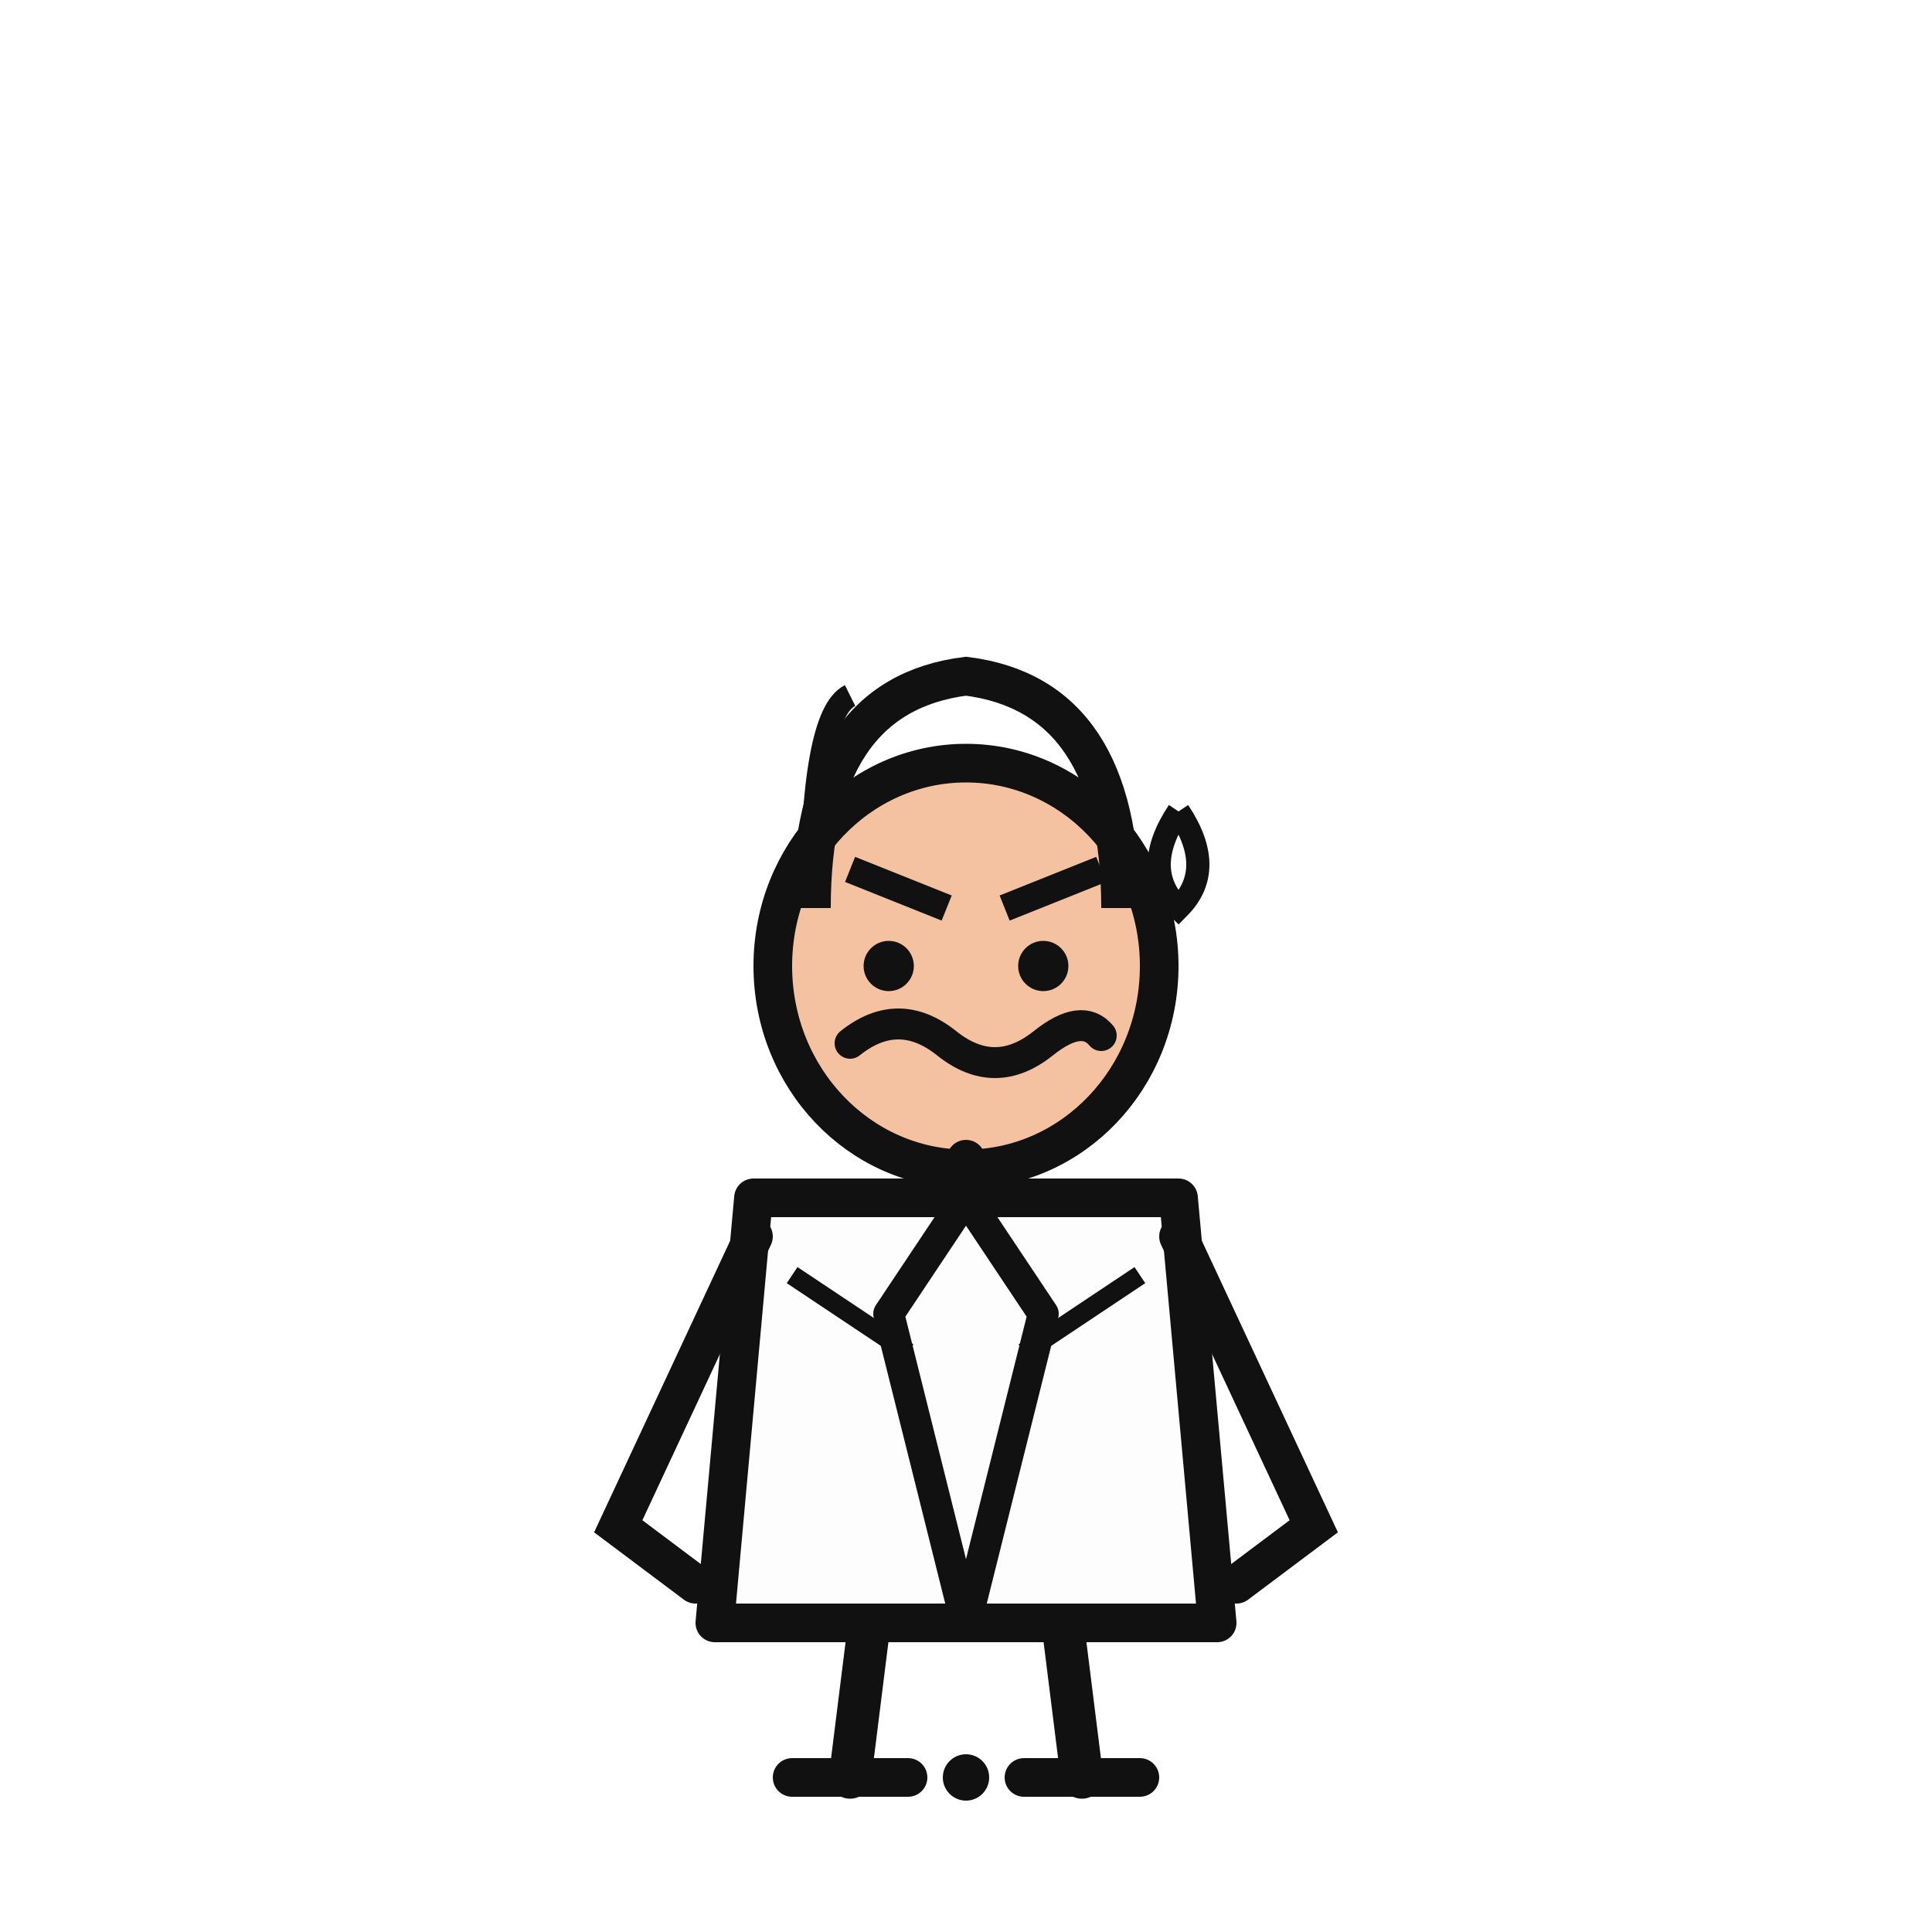
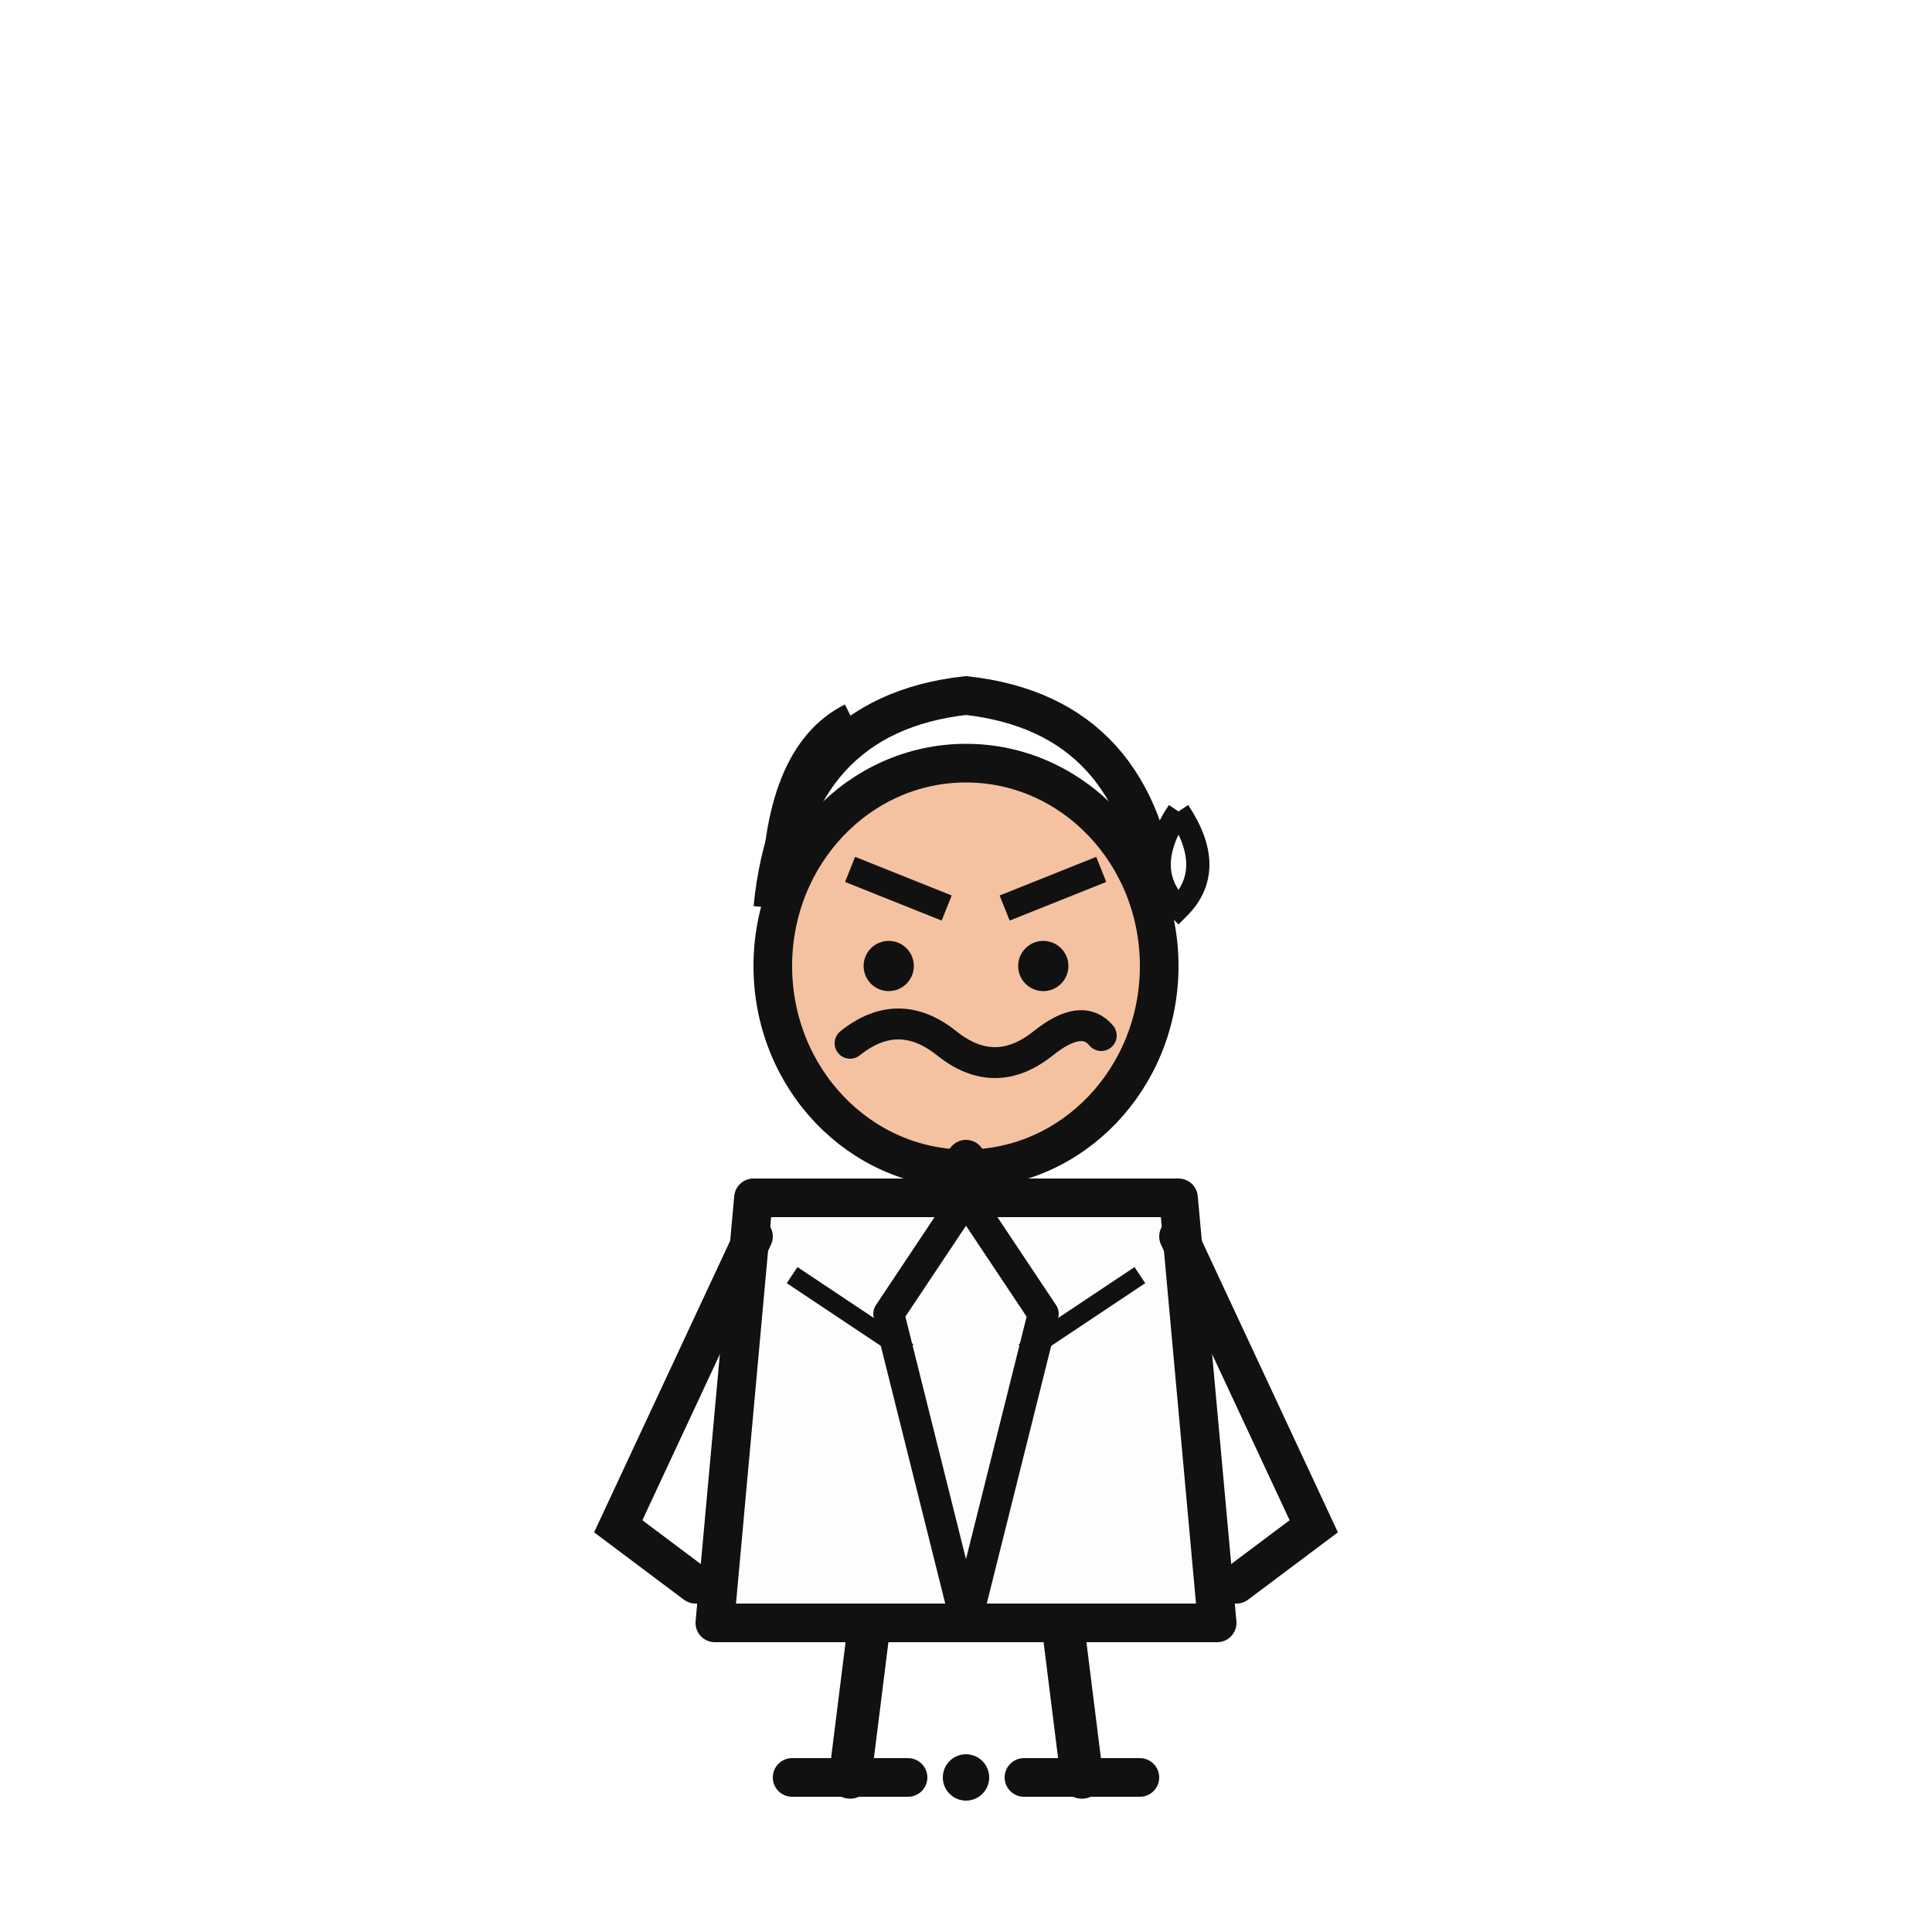
<svg xmlns="http://www.w3.org/2000/svg" viewBox="0 0 100 100" width="100" height="100">
  <path d="M 45 84 L 44 92" fill="none" stroke="#111" stroke-width="2.2" stroke-linecap="round" />
  <path d="M 55 84 L 56 92" fill="none" stroke="#111" stroke-width="2.2" stroke-linecap="round" />
  <path d="M 41 92 L 47 92" fill="none" stroke="#111" stroke-width="2" stroke-linecap="round" />
  <path d="M 53 92 L 59 92" fill="none" stroke="#111" stroke-width="2" stroke-linecap="round" />
  <path d="M 39 62 L 37 84 L 63 84 L 61 62 Z" fill="#fdfdfd" stroke="#111" stroke-width="2" stroke-linejoin="round" />
  <path d="M 50 62 L 46 68 L 50 84 L 54 68 Z" fill="#fdfdfd" stroke="#111" stroke-width="1.6" stroke-linejoin="round" />
  <line x1="41" y1="66" x2="47" y2="70" stroke="#111" stroke-width="1" />
  <line x1="59" y1="66" x2="53" y2="70" stroke="#111" stroke-width="1" />
  <path d="M 39 64 L 32 79 L 36 82" fill="none" stroke="#111" stroke-width="2" stroke-linecap="round" />
  <path d="M 61 64 L 68 79 L 64 82" fill="none" stroke="#111" stroke-width="2" stroke-linecap="round" />
  <line x1="50" y1="62" x2="50" y2="58" stroke="#111" stroke-width="2" />
  <ellipse cx="50" cy="50" rx="10" ry="10.5" fill="#f4c2a0" stroke="#111" stroke-width="2" />
-   <path d="M 42 47 Q 42 36 50 35 Q 58 36 58 47" fill="none" stroke="#111" stroke-width="2" />
-   <path d="M 42 47 Q 42 37 44 36" fill="none" stroke="#111" stroke-width="1.2" />
+   <path d="M 40 47 Q 41 37 50 36 Q 59 37 60 47" fill="none" stroke="#111" stroke-width="2" />
+   <path d="M 40 47 Q 40 39 44 37" fill="none" stroke="#111" stroke-width="1.2" />
  <line x1="44" y1="45" x2="49" y2="47" stroke="#111" stroke-width="1.4" />
  <line x1="57" y1="45" x2="52" y2="47" stroke="#111" stroke-width="1.4" />
  <circle cx="46" cy="50" r="1.3" fill="#111" />
  <circle cx="54" cy="50" r="1.3" fill="#111" />
  <path d="M 44 54 Q 46.5 52 49 54 Q 51.5 56 54 54 Q 56 52.4 57 53.6" fill="none" stroke="#111" stroke-width="1.6" stroke-linecap="round" />
  <path d="M 61 42 Q 63 45 61 47 Q 59 45 61 42" fill="#fdfdfd" stroke="#111" stroke-width="1.2" />
  <g id="anchor-feet" data-x="50" data-y="92" transform="translate(50 92)">
    <circle cx="0" cy="0" r="1.2" fill="#111" />
  </g>
  <g id="anchor-mouth" data-x="50" data-y="60" transform="translate(50 60)">
    <circle cx="0" cy="0" r="1" fill="#111" />
  </g>
</svg>
